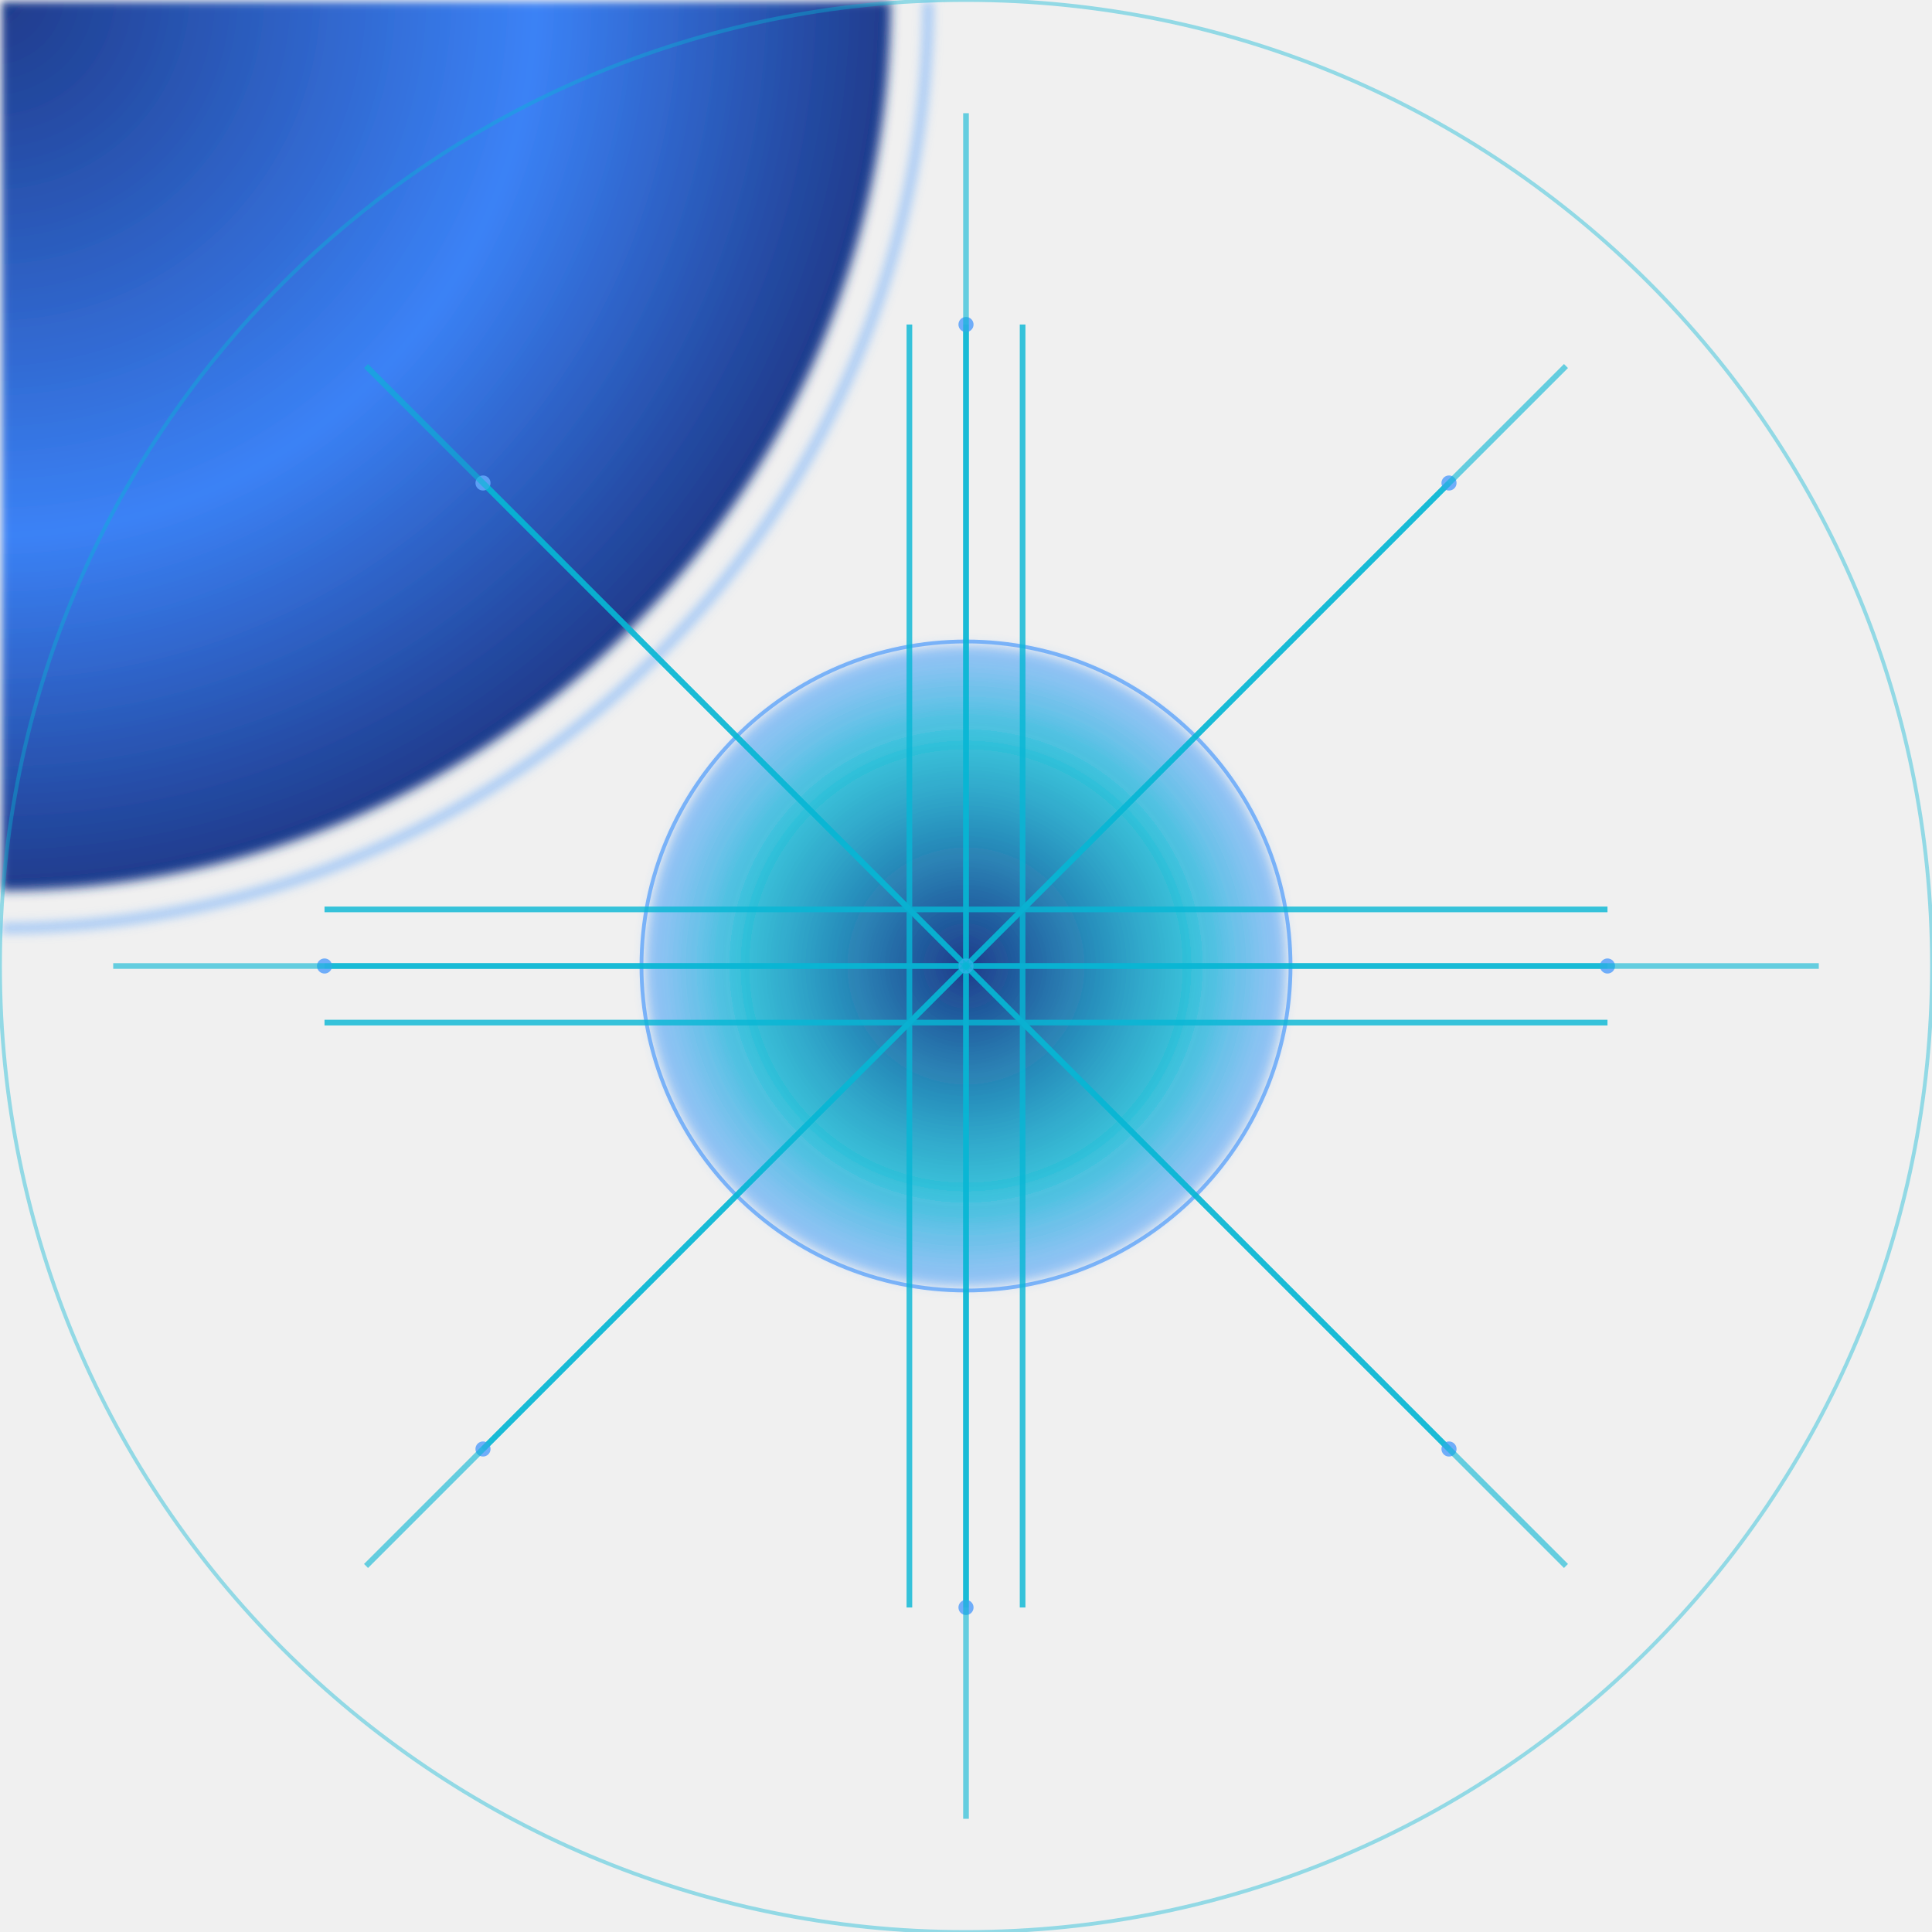
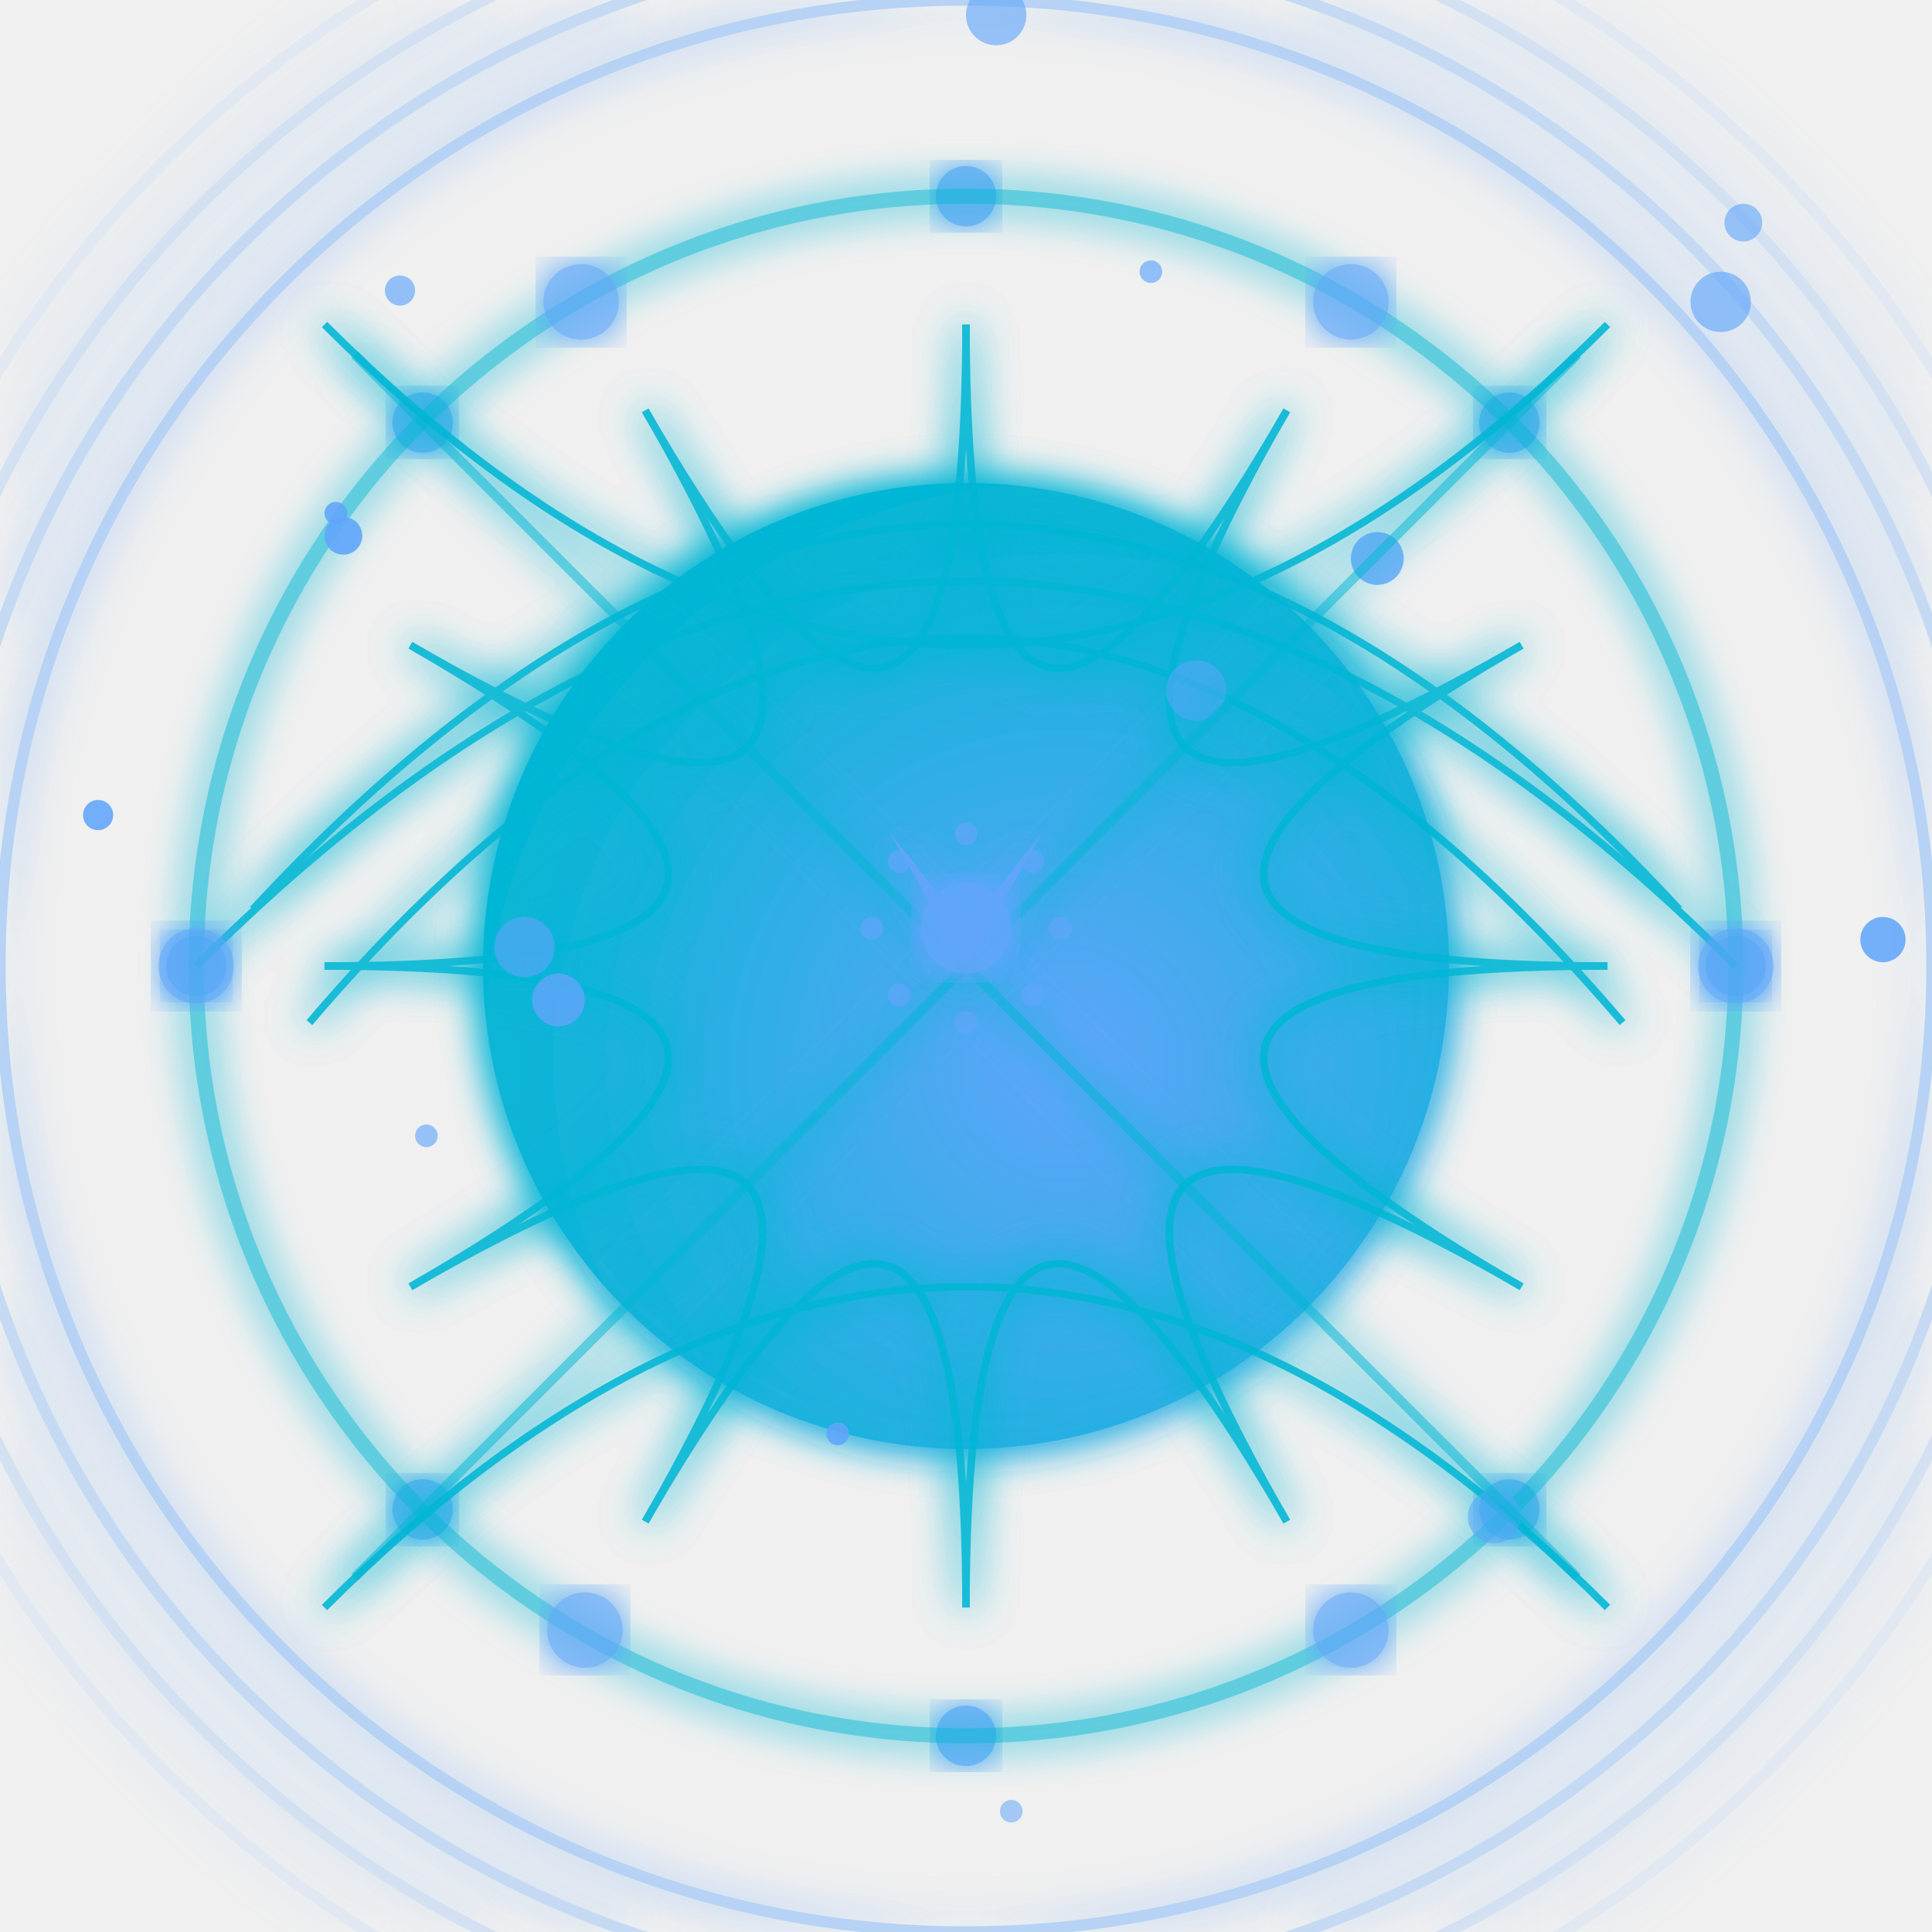
<svg xmlns="http://www.w3.org/2000/svg" baseProfile="full" height="512" version="1.1" viewBox="0 0 512 512" width="512">
  <defs>
-     <radialGradient cx="50%" cy="50%" id="mainGradient-serenity" r="50%">
-       <stop offset="0%" stop-color="#1e3a8a" />
-       <stop offset="60%" stop-color="#3b82f6" />
-       <stop offset="100%" stop-color="#1e3a8a" />
+     <radialGradient cx="40%" cy="40%" id="ultimateCosmic-serenity" r="70%">
+       <stop offset="0%" stop-color="#1e3a8a" stop-opacity="1.0" />
+       <stop offset="1%" stop-color="#60a5fa" stop-opacity="0.98" />
+       <stop offset="3%" stop-color="#3b82f6" stop-opacity="0.95" />
+       <stop offset="5%" stop-color="#06b6d4" stop-opacity="0.92" />
+       <stop offset="8%" stop-color="#60a5fa" stop-opacity="0.88" />
+       <stop offset="12%" stop-color="#1e3a8a" stop-opacity="0.85" />
+       <stop offset="15%" stop-color="#3b82f6" stop-opacity="0.8" />
+       <stop offset="18%" stop-color="#06b6d4" stop-opacity="0.75" />
+       <stop offset="22%" stop-color="#60a5fa" stop-opacity="0.7" />
+       <stop offset="25%" stop-color="#1e3a8a" stop-opacity="0.65" />
+       <stop offset="28%" stop-color="#3b82f6" stop-opacity="0.6" />
+       <stop offset="32%" stop-color="#06b6d4" stop-opacity="0.55" />
+       <stop offset="35%" stop-color="#60a5fa" stop-opacity="0.5" />
+       <stop offset="38%" stop-color="#1e3a8a" stop-opacity="0.45" />
+       <stop offset="42%" stop-color="#3b82f6" stop-opacity="0.4" />
+       <stop offset="45%" stop-color="#06b6d4" stop-opacity="0.35" />
+       <stop offset="48%" stop-color="#60a5fa" stop-opacity="0.3" />
+       <stop offset="52%" stop-color="#1e3a8a" stop-opacity="0.25" />
+       <stop offset="55%" stop-color="#3b82f6" stop-opacity="0.2" />
+       <stop offset="58%" stop-color="#06b6d4" stop-opacity="0.15" />
+       <stop offset="62%" stop-color="#60a5fa" stop-opacity="0.1" />
+       <stop offset="65%" stop-color="#1e3a8a" stop-opacity="0.05" />
+       <stop offset="68%" stop-color="#3b82f6" stop-opacity="0.0" />
+       <stop offset="72%" stop-color="#06b6d4" stop-opacity="0.0" />
+       <stop offset="75%" stop-color="#60a5fa" stop-opacity="0.0" />
+       <stop offset="78%" stop-color="#1e3a8a" stop-opacity="0.0" />
+       <stop offset="82%" stop-color="#3b82f6" stop-opacity="0.0" />
+       <stop offset="85%" stop-color="#06b6d4" stop-opacity="0.0" />
+       <stop offset="88%" stop-color="#60a5fa" stop-opacity="0.0" />
+       <stop offset="92%" stop-color="#1e3a8a" stop-opacity="0.0" />
+       <stop offset="95%" stop-color="#3b82f6" stop-opacity="0.0" />
+       <stop offset="100%" stop-color="#1e3a8a" stop-opacity="0.0" />
    </radialGradient>
-     <radialGradient cx="50%" cy="50%" id="haloGradient-serenity" r="50%">
-       <stop offset="0%" stop-color="#60a5fa" stop-opacity="0.8" />
-       <stop offset="50%" stop-color="#60a5fa" stop-opacity="0.4" />
-       <stop offset="100%" stop-color="#60a5fa" stop-opacity="0.0" />
+     <radialGradient cx="60%" cy="60%" id="ultimateSecondaryCosmic-serenity" r="60%">
+       <stop offset="0%" stop-color="#60a5fa" />
+       <stop offset="100%" stop-color="#06b6d4" />
    </radialGradient>
-     <radialGradient cx="50%" cy="50%" id="coreGradient-serenity" r="50%">
-       <stop offset="0%" stop-color="#1e3a8a" stop-opacity="1.0" />
-       <stop offset="70%" stop-color="#06b6d4" stop-opacity="0.8" />
-       <stop offset="100%" stop-color="#60a5fa" stop-opacity="0.6" />
-     </radialGradient>
-     <filter id="glow-serenity">
-       <feGaussianBlur in="SourceGraphic" stdDeviation="1.4" />
+     <filter id="ultimateCosmicGlow-serenity">
+       <feGaussianBlur in="SourceGraphic" stdDeviation="5.6" />
+       <feMerge>
+         <feMergeNode in="SourceGraphic" />
+         <feMergeNode />
+         <feMergeNode />
+       </feMerge>
    </filter>
+     <filter id="ultimateCosmicTurbulence-serenity">
+       <feTurbulence baseFrequency="0.01" numOctaves="3" seed="42" type="fractalNoise" />
+       <feDisplacementMap in="SourceGraphic" in2="cosmicTurbulence" scale="25" xChannelSelector="R" yChannelSelector="G" />
+     </filter>
+     <filter id="ultimateCosmicDepth-serenity" />
+     <mask id="ultimateCosmicDepthMask-serenity">
+       <circle cx="100" cy="100" fill="white" r="86.0" />
+     </mask>
+     <mask id="ultimateCosmicOrganicMask-serenity">
+       <path d="M 40 40 Q 100 20 160 40 Q 100 160 40 160 Z" fill="white" />
+     </mask>
+     <pattern height="66" id="ultimateCosmicSurfacePattern-serenity" patternUnits="userSpaceOnUse" width="66">
+       <circle cx="14" cy="3" fill="#1e3a8a" opacity="0.236" r="7" />
+       <circle cx="17" cy="13" fill="#1e3a8a" opacity="0.357" r="4" />
+       <circle cx="4" cy="3" fill="#1e3a8a" opacity="0.227" r="4" />
+       <circle cx="64" cy="3" fill="#1e3a8a" opacity="0.401" r="6" />
+       <circle cx="53" cy="28" fill="#1e3a8a" opacity="0.356" r="10" />
+       <circle cx="0" cy="20" fill="#1e3a8a" opacity="0.269" r="9" />
+       <circle cx="19" cy="27" fill="#1e3a8a" opacity="0.186" r="8" />
+       <circle cx="48" cy="12" fill="#1e3a8a" opacity="0.447" r="8" />
+       <circle cx="33" cy="5" fill="#1e3a8a" opacity="0.338" r="10" />
+       <circle cx="48" cy="10" fill="#1e3a8a" opacity="0.44" r="7" />
+       <circle cx="46" cy="24" fill="#1e3a8a" opacity="0.166" r="4" />
+       <circle cx="29" cy="37" fill="#1e3a8a" opacity="0.449" r="4" />
+     </pattern>
+     <pattern height="133.0" id="ultimateCosmicNeuralPattern-serenity" patternUnits="userSpaceOnUse" width="133.0">
+       <line opacity="0.8" stroke="#60a5fa" stroke-width="2" x1="25" x2="71" y1="97" y2="116" />
+       <line opacity="0.8" stroke="#60a5fa" stroke-width="2" x1="93" x2="94" y1="41" y2="90" />
+       <line opacity="0.8" stroke="#60a5fa" stroke-width="2" x1="53" x2="18" y1="68" y2="43" />
+       <line opacity="0.8" stroke="#60a5fa" stroke-width="2" x1="62" x2="118" y1="41" y2="97" />
+       <line opacity="0.8" stroke="#60a5fa" stroke-width="2" x1="69" x2="83" y1="56" y2="14" />
+       <line opacity="0.8" stroke="#60a5fa" stroke-width="2" x1="58" x2="80" y1="8" y2="102" />
+       <line opacity="0.8" stroke="#60a5fa" stroke-width="2" x1="68" x2="54" y1="16" y2="80" />
+       <line opacity="0.8" stroke="#60a5fa" stroke-width="2" x1="54" x2="101" y1="127" y2="117" />
+       <line opacity="0.8" stroke="#60a5fa" stroke-width="2" x1="36" x2="35" y1="67" y2="63" />
+       <line opacity="0.8" stroke="#60a5fa" stroke-width="2" x1="67" x2="102" y1="109" y2="92" />
+     </pattern>
  </defs>
-   <circle cx="0" cy="0" fill="url(#mainGradient-serenity)" filter="url(#glow-serenity)" r="236" />
-   <circle cx="0" cy="0" fill="none" filter="url(#glow-serenity)" opacity="0.7" r="246" stroke="#60a5fa" stroke-width="2">
-     <animate attributeName="opacity" dur="3.0s" repeatCount="indefinite" values="0.7;0.3;0.7" />
-   </circle>
-   <circle cx="256" cy="256" fill="none" opacity="0.4" r="256" stroke="#06b6d4" stroke-width="1" />
-   <circle cx="256" cy="256" fill="url(#coreGradient-serenity)" filter="url(#glow-serenity)" r="85" />
-   <circle cx="256" cy="256" fill="none" opacity="0.8" r="86" stroke="#60a5fa" stroke-width="1" />
-   <g fill="none" opacity="0.8" stroke="#06b6d4" stroke-width="1.5">
-     <path d="M86 256 L426 256" />
-     <path d="M86 241 L426 241" />
-     <path d="M86 271 L426 271" />
-     <path d="M256 86 L256 426" />
-     <path d="M241 86 L241 426" />
-     <path d="M271 86 L271 426" />
-     <path d="M128 128 L384 384" />
-     <path d="M128 384 L384 128" />
+   <circle cx="256" cy="256" fill="url(#ultimateCosmic-serenity)" filter="url(#ultimateCosmicDepth-serenity)" r="232.0" />
+   <circle cx="460" cy="256" fill="#60a5fa" filter="url(#ultimateCosmicGlow-serenity)" opacity="0.8" r="8" />
+   <circle cx="400" cy="400" fill="#60a5fa" filter="url(#ultimateCosmicGlow-serenity)" opacity="0.8" r="8" />
+   <circle cx="256" cy="460" fill="#60a5fa" filter="url(#ultimateCosmicGlow-serenity)" opacity="0.8" r="8" />
+   <circle cx="112" cy="400" fill="#60a5fa" filter="url(#ultimateCosmicGlow-serenity)" opacity="0.8" r="8" />
+   <circle cx="52" cy="256" fill="#60a5fa" filter="url(#ultimateCosmicGlow-serenity)" opacity="0.8" r="8" />
+   <circle cx="112" cy="112" fill="#60a5fa" filter="url(#ultimateCosmicGlow-serenity)" opacity="0.8" r="8" />
+   <circle cx="256" cy="52" fill="#60a5fa" filter="url(#ultimateCosmicGlow-serenity)" opacity="0.8" r="8" />
+   <circle cx="400" cy="112" fill="#60a5fa" filter="url(#ultimateCosmicGlow-serenity)" opacity="0.8" r="8" />
+   <circle cx="256" cy="256" fill="url(#ultimateSecondaryCosmic-serenity)" filter="url(#ultimateCosmicGlow-serenity)" r="128">
+     <animate attributeName="r" dur="3.0s" repeatCount="indefinite" values="128;140.8;128" />
+   </circle>
+   <g fill="none" filter="url(#ultimateCosmicGlow-serenity)" opacity="0.9" stroke="#06b6d4" stroke-width="2">
+     <path d="M52.0 256 Q256 52.0 460.0 256">
+       <animate attributeName="stroke-dashoffset" begin="0.0s" dur="6.0s" repeatCount="indefinite" values="0;-300;0" />
+     </path>
+     <path d="M67.0 241 Q256 37.0 445.0 241">
+       <animate attributeName="stroke-dashoffset" begin="0.4s" dur="6.0s" repeatCount="indefinite" values="0;-300;0" />
+     </path>
+     <path d="M82.0 271 Q256 67.0 430.0 271">
+       <animate attributeName="stroke-dashoffset" begin="0.8s" dur="6.0s" repeatCount="indefinite" values="0;-300;0" />
+     </path>
+     <path d="M86 86 Q256 256 426 86">
+       <animate attributeName="stroke-dashoffset" begin="1.2s" dur="6.0s" repeatCount="indefinite" values="0;-300;0" />
+     </path>
+     <path d="M86 426 Q256 256 426 426">
+       <animate attributeName="stroke-dashoffset" begin="1.6s" dur="6.0s" repeatCount="indefinite" values="0;-300;0" />
+     </path>
+     <path d="M426.0 256.0 Q256 256 403.224 341.0">
+       <animate attributeName="stroke-dashoffset" begin="2.0s" dur="6.0s" repeatCount="indefinite" values="0;-300;0" />
+     </path>
+     <path d="M403.224 341.0 Q256 256 341.0 403.224">
+       <animate attributeName="stroke-dashoffset" begin="2.4s" dur="6.0s" repeatCount="indefinite" values="0;-300;0" />
+     </path>
+     <path d="M341.0 403.224 Q256 256 256.0 426.0">
+       <animate attributeName="stroke-dashoffset" begin="2.8s" dur="6.0s" repeatCount="indefinite" values="0;-300;0" />
+     </path>
+     <path d="M256.0 426.0 Q256 256 171 403.224">
+       <animate attributeName="stroke-dashoffset" begin="3.2s" dur="6.0s" repeatCount="indefinite" values="0;-300;0" />
+     </path>
+     <path d="M171 403.224 Q256 256 108.776 341">
+       <animate attributeName="stroke-dashoffset" begin="3.6s" dur="6.0s" repeatCount="indefinite" values="0;-300;0" />
+     </path>
+     <path d="M108.776 341.0 Q256 256 86.0 256.0">
+       <animate attributeName="stroke-dashoffset" begin="4.0s" dur="6.0s" repeatCount="indefinite" values="0;-300;0" />
+     </path>
+     <path d="M86.0 256.0 Q256 256 108.776 171">
+       <animate attributeName="stroke-dashoffset" begin="4.4s" dur="6.0s" repeatCount="indefinite" values="0;-300;0" />
+     </path>
+     <path d="M108.776 171.0 Q256 256 171 108.776">
+       <animate attributeName="stroke-dashoffset" begin="4.8s" dur="6.0s" repeatCount="indefinite" values="0;-300;0" />
+     </path>
+     <path d="M171 108.776 Q256 256 256 86.0">
+       <animate attributeName="stroke-dashoffset" begin="5.2s" dur="6.0s" repeatCount="indefinite" values="0;-300;0" />
+     </path>
+     <path d="M256 86.0 Q256 256 341.0 108.776">
+       <animate attributeName="stroke-dashoffset" begin="5.6s" dur="6.0s" repeatCount="indefinite" values="0;-300;0" />
+     </path>
+     <path d="M341.0 108.776 Q256 256 403.224 171">
+       <animate attributeName="stroke-dashoffset" begin="6.0s" dur="6.0s" repeatCount="indefinite" values="0;-300;0" />
+     </path>
+     <path d="M403.224 171 Q256 256 426.0 256">
+       <animate attributeName="stroke-dashoffset" begin="6.4s" dur="6.0s" repeatCount="indefinite" values="0;-300;0" />
+     </path>
  </g>
-   <circle cx="256" cy="256" fill="#60a5fa" opacity="0.9" r="2">
-     <animate attributeName="opacity" begin="0.0s" dur="2.0s" repeatCount="indefinite" values="0.9;0.3;0.9" />
-   </circle>
-   <circle cx="86" cy="256" fill="#60a5fa" opacity="0.9" r="2">
-     <animate attributeName="opacity" begin="0.1s" dur="2.0s" repeatCount="indefinite" values="0.9;0.3;0.9" />
-   </circle>
-   <circle cx="426" cy="256" fill="#60a5fa" opacity="0.9" r="2">
-     <animate attributeName="opacity" begin="0.2s" dur="2.0s" repeatCount="indefinite" values="0.9;0.3;0.9" />
-   </circle>
-   <circle cx="256" cy="86" fill="#60a5fa" opacity="0.9" r="2">
-     <animate attributeName="opacity" begin="0.3s" dur="2.0s" repeatCount="indefinite" values="0.9;0.3;0.9" />
-   </circle>
-   <circle cx="256" cy="426" fill="#60a5fa" opacity="0.9" r="2">
-     <animate attributeName="opacity" begin="0.4s" dur="2.0s" repeatCount="indefinite" values="0.9;0.3;0.9" />
-   </circle>
-   <circle cx="128" cy="128" fill="#60a5fa" opacity="0.9" r="2">
-     <animate attributeName="opacity" begin="0.5s" dur="2.0s" repeatCount="indefinite" values="0.9;0.3;0.9" />
-   </circle>
-   <circle cx="384" cy="384" fill="#60a5fa" opacity="0.9" r="2">
-     <animate attributeName="opacity" begin="0.6s" dur="2.0s" repeatCount="indefinite" values="0.9;0.3;0.9" />
-   </circle>
-   <circle cx="128" cy="384" fill="#60a5fa" opacity="0.9" r="2">
-     <animate attributeName="opacity" begin="0.7s" dur="2.0s" repeatCount="indefinite" values="0.9;0.3;0.9" />
-   </circle>
-   <circle cx="384" cy="128" fill="#60a5fa" opacity="0.9" r="2">
-     <animate attributeName="opacity" begin="0.8s" dur="2.0s" repeatCount="indefinite" values="0.9;0.3;0.9" />
-   </circle>
-   <line opacity="0.6" stroke="#06b6d4" stroke-width="1.5" x1="256" x2="482" y1="256" y2="256">
-     <animate attributeName="opacity" begin="0.0s" dur="3.0s" repeatCount="indefinite" values="0.6;1.0;0.6" />
-   </line>
-   <line opacity="0.6" stroke="#06b6d4" stroke-width="1.5" x1="256" x2="415" y1="256" y2="415">
-     <animate attributeName="opacity" begin="0.2s" dur="3.0s" repeatCount="indefinite" values="0.6;1.0;0.6" />
-   </line>
-   <line opacity="0.6" stroke="#06b6d4" stroke-width="1.5" x1="256" x2="256" y1="256" y2="482">
-     <animate attributeName="opacity" begin="0.4s" dur="3.0s" repeatCount="indefinite" values="0.6;1.0;0.6" />
-   </line>
-   <line opacity="0.6" stroke="#06b6d4" stroke-width="1.5" x1="256" x2="97" y1="256" y2="415">
-     <animate attributeName="opacity" begin="0.6s" dur="3.0s" repeatCount="indefinite" values="0.6;1.0;0.6" />
-   </line>
-   <line opacity="0.6" stroke="#06b6d4" stroke-width="1.5" x1="256" x2="30" y1="256" y2="256">
-     <animate attributeName="opacity" begin="0.8s" dur="3.0s" repeatCount="indefinite" values="0.6;1.0;0.6" />
-   </line>
-   <line opacity="0.6" stroke="#06b6d4" stroke-width="1.5" x1="256" x2="97" y1="256" y2="97">
-     <animate attributeName="opacity" begin="1.0s" dur="3.0s" repeatCount="indefinite" values="0.6;1.0;0.6" />
-   </line>
-   <line opacity="0.6" stroke="#06b6d4" stroke-width="1.5" x1="256" x2="256" y1="256" y2="30">
-     <animate attributeName="opacity" begin="1.2s" dur="3.0s" repeatCount="indefinite" values="0.6;1.0;0.6" />
-   </line>
-   <line opacity="0.6" stroke="#06b6d4" stroke-width="1.5" x1="256" x2="415" y1="256" y2="97">
-     <animate attributeName="opacity" begin="1.4s" dur="3.0s" repeatCount="indefinite" values="0.6;1.0;0.6" />
-   </line>
+   <circle cx="256" cy="256" fill="none" filter="url(#ultimateCosmicGlow-serenity)" opacity="0.4" r="256" stroke="#60a5fa" stroke-width="3" />
+   <circle cx="256" cy="256" fill="none" filter="url(#ultimateCosmicGlow-serenity)" opacity="0.3" r="271" stroke="#60a5fa" stroke-width="3" />
+   <circle cx="256" cy="256" fill="none" filter="url(#ultimateCosmicGlow-serenity)" opacity="0.2" r="286" stroke="#60a5fa" stroke-width="3" />
+   <circle cx="256" cy="256" fill="none" filter="url(#ultimateCosmicGlow-serenity)" opacity="0.1" r="301" stroke="#60a5fa" stroke-width="3" />
+   <circle cx="256" cy="256" fill="none" filter="url(#ultimateCosmicGlow-serenity)" opacity="0.6" r="204.0" stroke="#06b6d4" stroke-width="4">
+     <animate attributeName="r" dur="4.0s" repeatCount="indefinite" values="204.0;244.8;204.0" />
+   </circle>
+   <circle cx="318" cy="574" fill="#60a5fa" opacity="0.697" r="7">
+     <animate attributeName="opacity" begin="0.0s" dur="2.5s" repeatCount="indefinite" values="0.5;1.0;0.5" />
+   </circle>
+   <circle cx="266" cy="-36" fill="#60a5fa" opacity="0.751" r="4">
+     <animate attributeName="opacity" begin="0.1s" dur="2.5s" repeatCount="indefinite" values="0.5;1.0;0.5" />
+   </circle>
+   <circle cx="305" cy="72" fill="#60a5fa" opacity="0.654" r="3">
+     <animate attributeName="opacity" begin="0.2s" dur="2.5s" repeatCount="indefinite" values="0.5;1.0;0.5" />
+   </circle>
+   <circle cx="91" cy="142" fill="#60a5fa" opacity="0.888" r="5">
+     <animate attributeName="opacity" begin="0.3s" dur="2.5s" repeatCount="indefinite" values="0.5;1.0;0.5" />
+   </circle>
+   <circle cx="317" cy="183" fill="#60a5fa" opacity="0.546" r="8">
+     <animate attributeName="opacity" begin="0.4s" dur="2.5s" repeatCount="indefinite" values="0.5;1.0;0.5" />
+   </circle>
+   <circle cx="456" cy="80" fill="#60a5fa" opacity="0.636" r="8">
+     <animate attributeName="opacity" begin="0.5s" dur="2.5s" repeatCount="indefinite" values="0.5;1.0;0.5" />
+   </circle>
+   <circle cx="222" cy="380" fill="#60a5fa" opacity="0.882" r="3">
+     <animate attributeName="opacity" begin="0.6s" dur="2.5s" repeatCount="indefinite" values="0.5;1.0;0.5" />
+   </circle>
+   <circle cx="365" cy="148" fill="#60a5fa" opacity="0.805" r="7">
+     <animate attributeName="opacity" begin="0.7s" dur="2.5s" repeatCount="indefinite" values="0.5;1.0;0.5" />
+   </circle>
+   <circle cx="139" cy="251" fill="#60a5fa" opacity="0.619" r="8">
+     <animate attributeName="opacity" begin="0.8s" dur="2.5s" repeatCount="indefinite" values="0.5;1.0;0.5" />
+   </circle>
+   <circle cx="106" cy="77" fill="#60a5fa" opacity="0.65" r="4">
+     <animate attributeName="opacity" begin="0.9s" dur="2.5s" repeatCount="indefinite" values="0.5;1.0;0.5" />
+   </circle>
+   <circle cx="421" cy="522" fill="#60a5fa" opacity="0.867" r="7">
+     <animate attributeName="opacity" begin="1.0s" dur="2.5s" repeatCount="indefinite" values="0.5;1.0;0.5" />
+   </circle>
+   <circle cx="89" cy="136" fill="#60a5fa" opacity="0.872" r="3">
+     <animate attributeName="opacity" begin="1.1s" dur="2.5s" repeatCount="indefinite" values="0.5;1.0;0.5" />
+   </circle>
+   <circle cx="462" cy="59" fill="#60a5fa" opacity="0.596" r="5">
+     <animate attributeName="opacity" begin="1.2s" dur="2.5s" repeatCount="indefinite" values="0.5;1.0;0.5" />
+   </circle>
+   <circle cx="268" cy="480" fill="#60a5fa" opacity="0.534" r="3">
+     <animate attributeName="opacity" begin="1.3s" dur="2.5s" repeatCount="indefinite" values="0.5;1.0;0.5" />
+   </circle>
+   <circle cx="148" cy="265" fill="#60a5fa" opacity="0.806" r="7">
+     <animate attributeName="opacity" begin="1.4s" dur="2.5s" repeatCount="indefinite" values="0.5;1.0;0.5" />
+   </circle>
+   <circle cx="396" cy="402" fill="#60a5fa" opacity="0.566" r="7">
+     <animate attributeName="opacity" begin="1.5s" dur="2.5s" repeatCount="indefinite" values="0.5;1.0;0.5" />
+   </circle>
+   <circle cx="26" cy="216" fill="#60a5fa" opacity="0.872" r="4">
+     <animate attributeName="opacity" begin="1.6s" dur="2.5s" repeatCount="indefinite" values="0.5;1.0;0.5" />
+   </circle>
+   <circle cx="264" cy="4" fill="#60a5fa" opacity="0.625" r="8">
+     <animate attributeName="opacity" begin="1.7s" dur="2.5s" repeatCount="indefinite" values="0.5;1.0;0.5" />
+   </circle>
+   <circle cx="499" cy="249" fill="#60a5fa" opacity="0.86" r="6">
+     <animate attributeName="opacity" begin="1.8s" dur="2.5s" repeatCount="indefinite" values="0.5;1.0;0.5" />
+   </circle>
+   <circle cx="113" cy="301" fill="#60a5fa" opacity="0.635" r="3">
+     <animate attributeName="opacity" begin="1.9s" dur="2.5s" repeatCount="indefinite" values="0.5;1.0;0.5" />
+   </circle>
+   <circle cx="460" cy="256" fill="#60a5fa" filter="url(#ultimateCosmicGlow-serenity)" opacity="0.7" r="10">
+     <animate attributeName="r" begin="0.0s" dur="3.0s" repeatCount="indefinite" values="10;15;10" />
+   </circle>
+   <circle cx="358" cy="432" fill="#60a5fa" filter="url(#ultimateCosmicGlow-serenity)" opacity="0.7" r="10">
+     <animate attributeName="r" begin="0.2s" dur="3.0s" repeatCount="indefinite" values="10;15;10" />
+   </circle>
+   <circle cx="155" cy="432" fill="#60a5fa" filter="url(#ultimateCosmicGlow-serenity)" opacity="0.7" r="10">
+     <animate attributeName="r" begin="0.4s" dur="3.0s" repeatCount="indefinite" values="10;15;10" />
+   </circle>
+   <circle cx="52" cy="256" fill="#60a5fa" filter="url(#ultimateCosmicGlow-serenity)" opacity="0.7" r="10">
+     <animate attributeName="r" begin="0.6s" dur="3.0s" repeatCount="indefinite" values="10;15;10" />
+   </circle>
+   <circle cx="154" cy="80" fill="#60a5fa" filter="url(#ultimateCosmicGlow-serenity)" opacity="0.7" r="10">
+     <animate attributeName="r" begin="0.8s" dur="3.0s" repeatCount="indefinite" values="10;15;10" />
+   </circle>
+   <circle cx="358" cy="80" fill="#60a5fa" filter="url(#ultimateCosmicGlow-serenity)" opacity="0.7" r="10">
+     <animate attributeName="r" begin="1.0s" dur="3.0s" repeatCount="indefinite" values="10;15;10" />
+   </circle>
+   <line filter="url(#ultimateCosmicGlow-serenity)" opacity="0.6" stroke="#06b6d4" stroke-width="2.5" x1="256" x2="486" y1="256" y2="256">
+     <animate attributeName="opacity" begin="0.0s" dur="4.0s" repeatCount="indefinite" values="0.6;1.0;0.6" />
+   </line>
+   <line filter="url(#ultimateCosmicGlow-serenity)" opacity="0.6" stroke="#06b6d4" stroke-width="2.5" x1="256" x2="418" y1="256" y2="418">
+     <animate attributeName="opacity" begin="0.15s" dur="4.0s" repeatCount="indefinite" values="0.6;1.0;0.6" />
+   </line>
+   <line filter="url(#ultimateCosmicGlow-serenity)" opacity="0.6" stroke="#06b6d4" stroke-width="2.5" x1="256" x2="256" y1="256" y2="486">
+     <animate attributeName="opacity" begin="0.3s" dur="4.0s" repeatCount="indefinite" values="0.6;1.0;0.6" />
+   </line>
+   <line filter="url(#ultimateCosmicGlow-serenity)" opacity="0.6" stroke="#06b6d4" stroke-width="2.5" x1="256" x2="94" y1="256" y2="418">
+     <animate attributeName="opacity" begin="0.45s" dur="4.0s" repeatCount="indefinite" values="0.6;1.0;0.6" />
+   </line>
+   <line filter="url(#ultimateCosmicGlow-serenity)" opacity="0.6" stroke="#06b6d4" stroke-width="2.5" x1="256" x2="26" y1="256" y2="256">
+     <animate attributeName="opacity" begin="0.6s" dur="4.0s" repeatCount="indefinite" values="0.6;1.0;0.6" />
+   </line>
+   <line filter="url(#ultimateCosmicGlow-serenity)" opacity="0.6" stroke="#06b6d4" stroke-width="2.5" x1="256" x2="94" y1="256" y2="94">
+     <animate attributeName="opacity" begin="0.75s" dur="4.0s" repeatCount="indefinite" values="0.6;1.0;0.6" />
+   </line>
+   <line filter="url(#ultimateCosmicGlow-serenity)" opacity="0.6" stroke="#06b6d4" stroke-width="2.5" x1="256" x2="256" y1="256" y2="26">
+     <animate attributeName="opacity" begin="0.9s" dur="4.0s" repeatCount="indefinite" values="0.6;1.0;0.6" />
+   </line>
+   <line filter="url(#ultimateCosmicGlow-serenity)" opacity="0.6" stroke="#06b6d4" stroke-width="2.5" x1="256" x2="418" y1="256" y2="94">
+     <animate attributeName="opacity" begin="1.05s" dur="4.0s" repeatCount="indefinite" values="0.6;1.0;0.6" />
+   </line>
+   <g>
+     <path d="M236 221 L256 246 L276 221 L256 256 Z" fill="#60a5fa" filter="url(#ultimateCosmicGlow-serenity)">
+       <animate attributeName="opacity" dur="2.5s" repeatCount="indefinite" values="0.8;1.0;0.8" />
+     </path>
+     <circle cx="256" cy="246" fill="#60a5fa" filter="url(#ultimateCosmicGlow-serenity)" opacity="0.9" r="12">
+       <animate attributeName="r" dur="3.0s" repeatCount="indefinite" values="12;18;12" />
+     </circle>
+     <g>
+       <circle cx="281.0" cy="246.0" fill="#60a5fa" opacity="0.7" r="3">
+         <animate attributeName="opacity" begin="0.0s" dur="3.5s" repeatCount="indefinite" values="0.7;1.0;0.7" />
+       </circle>
+       <circle cx="273.678" cy="263.678" fill="#60a5fa" opacity="0.7" r="3">
+         <animate attributeName="opacity" begin="0.2s" dur="3.5s" repeatCount="indefinite" values="0.7;1.0;0.7" />
+       </circle>
+       <circle cx="256.0" cy="271.0" fill="#60a5fa" opacity="0.7" r="3">
+         <animate attributeName="opacity" begin="0.4s" dur="3.5s" repeatCount="indefinite" values="0.7;1.0;0.7" />
+       </circle>
+       <circle cx="238.322" cy="263.678" fill="#60a5fa" opacity="0.7" r="3">
+         <animate attributeName="opacity" begin="0.6s" dur="3.5s" repeatCount="indefinite" values="0.7;1.0;0.7" />
+       </circle>
+       <circle cx="231.0" cy="246.0" fill="#60a5fa" opacity="0.7" r="3">
+         <animate attributeName="opacity" begin="0.8s" dur="3.5s" repeatCount="indefinite" values="0.7;1.0;0.7" />
+       </circle>
+       <circle cx="238.322" cy="228.322" fill="#60a5fa" opacity="0.7" r="3">
+         <animate attributeName="opacity" begin="1.0s" dur="3.5s" repeatCount="indefinite" values="0.7;1.0;0.7" />
+       </circle>
+       <circle cx="256.0" cy="221.0" fill="#60a5fa" opacity="0.7" r="3">
+         <animate attributeName="opacity" begin="1.2s" dur="3.5s" repeatCount="indefinite" values="0.7;1.0;0.7" />
+       </circle>
+       <circle cx="273.678" cy="228.322" fill="#60a5fa" opacity="0.7" r="3">
+         <animate attributeName="opacity" begin="1.4s" dur="3.5s" repeatCount="indefinite" values="0.7;1.0;0.7" />
+       </circle>
+     </g>
+   </g>
</svg>
